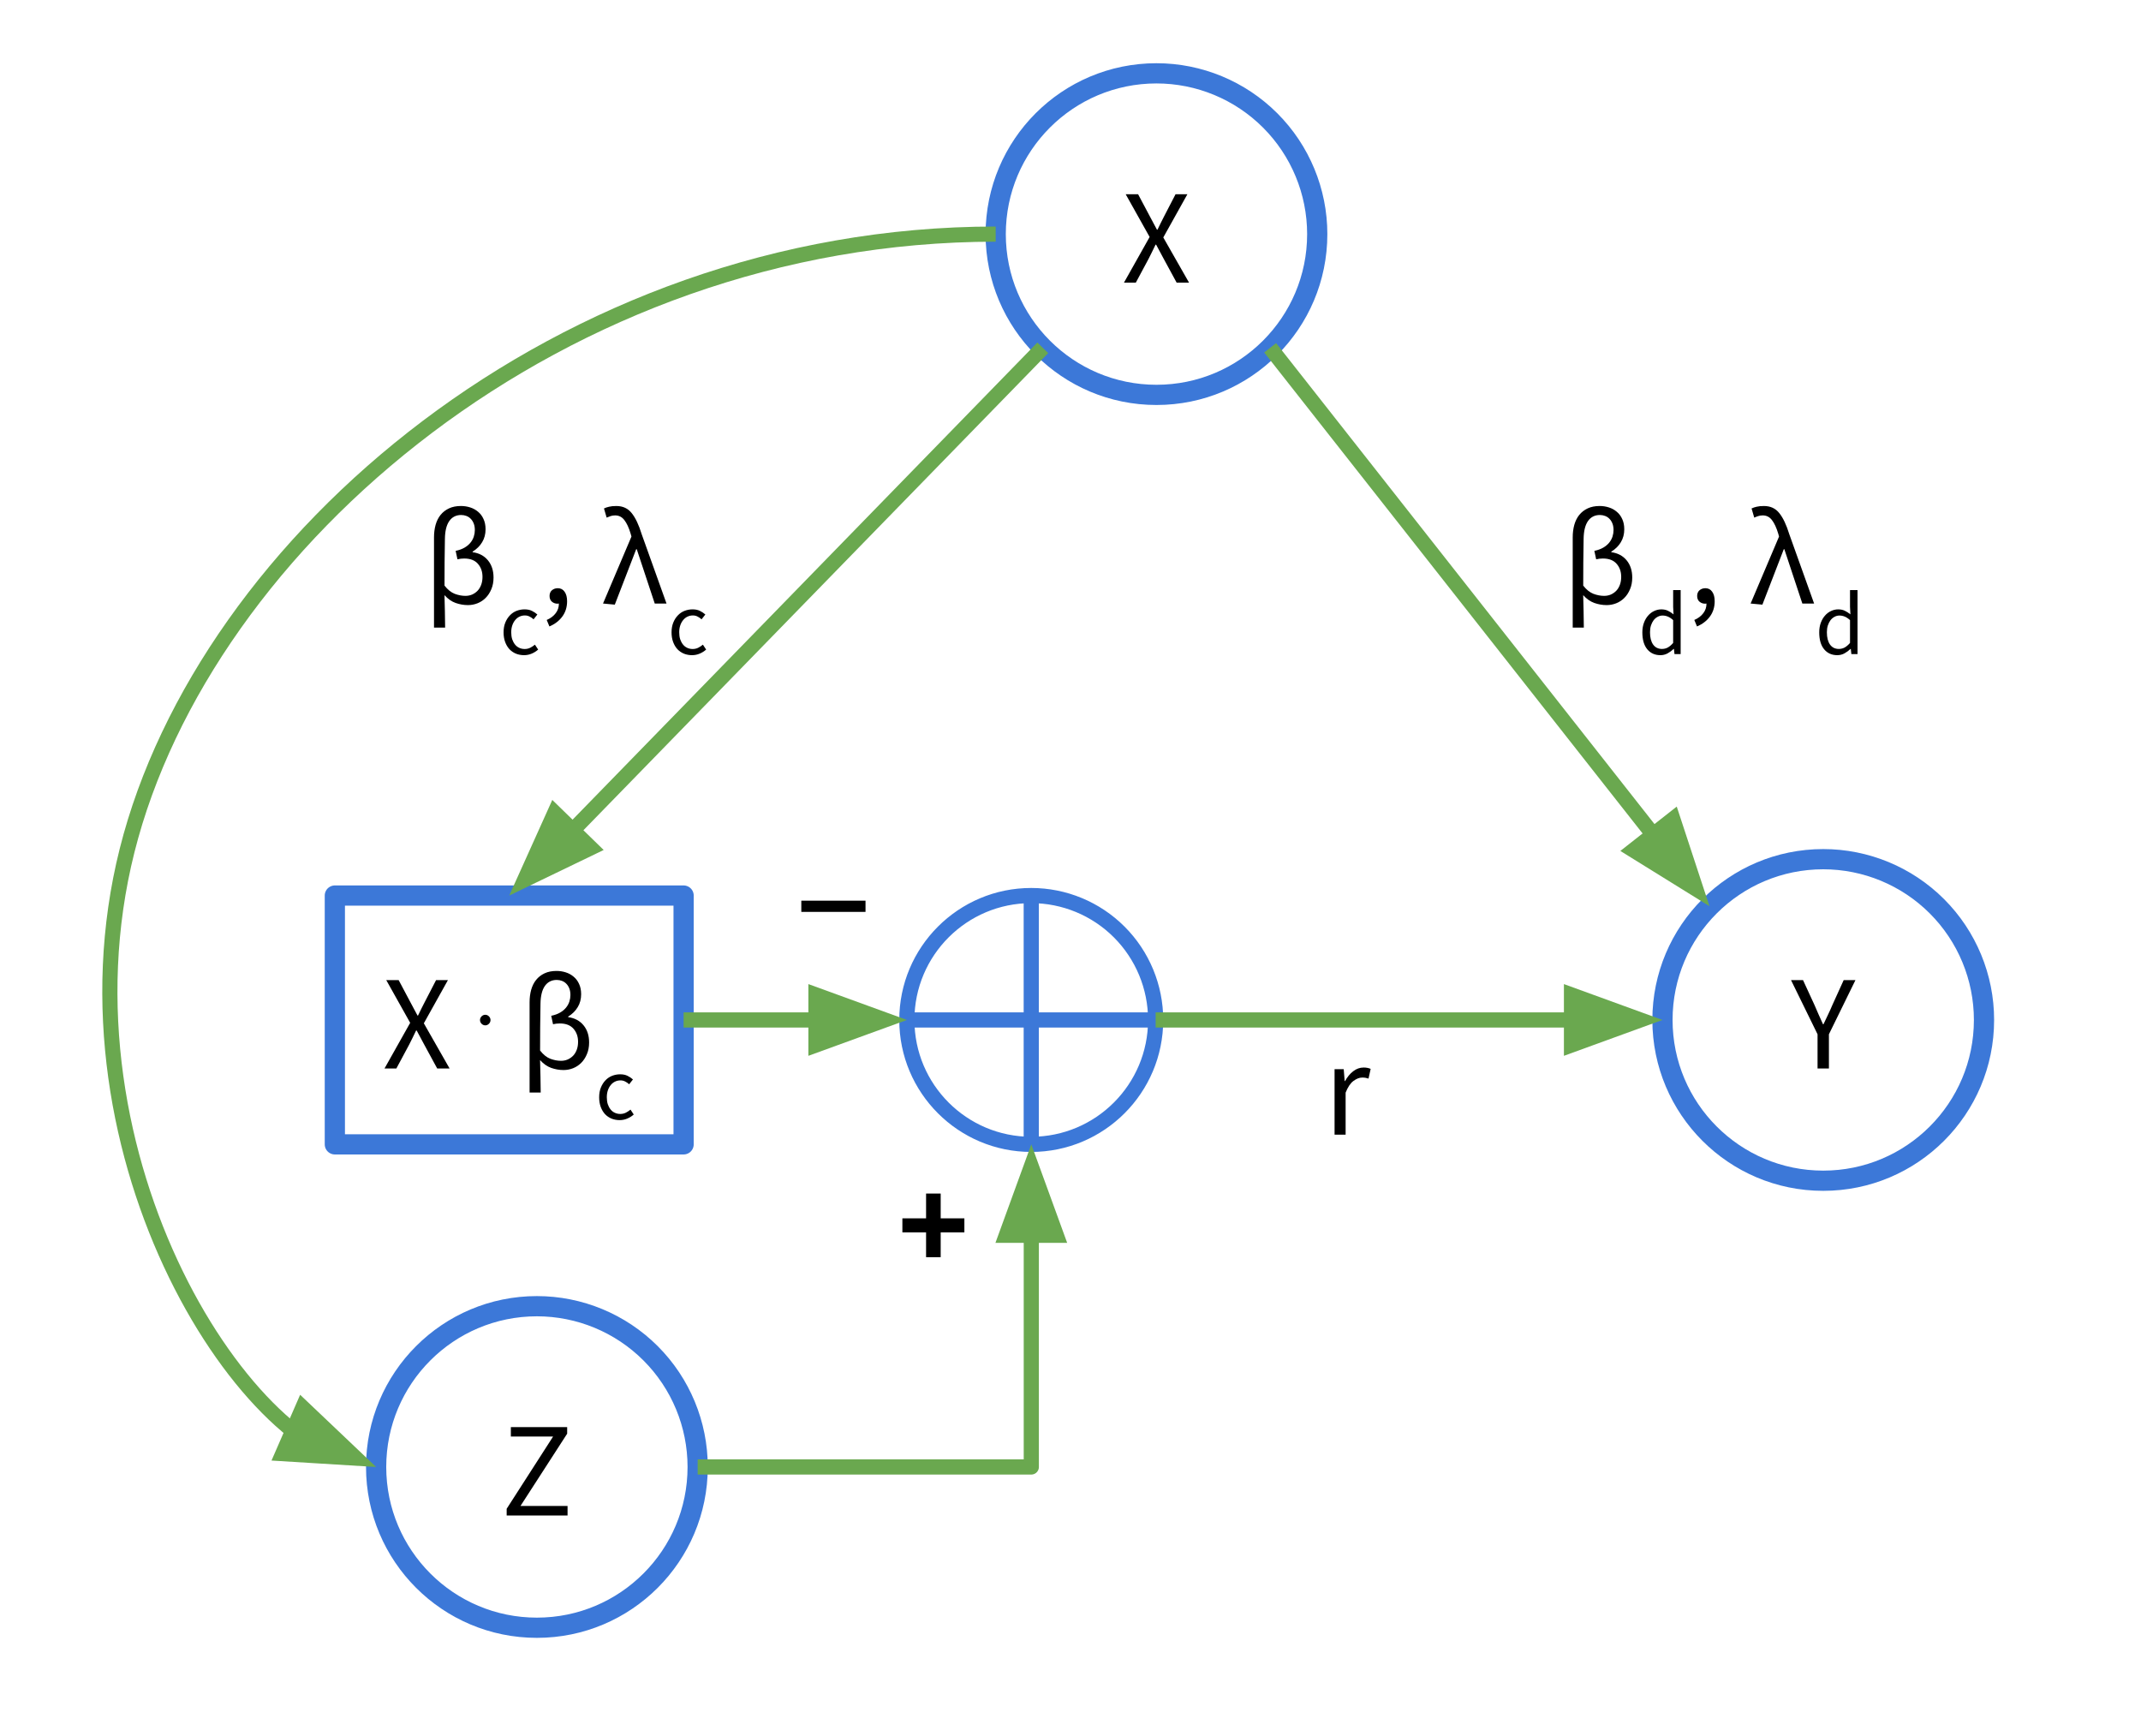
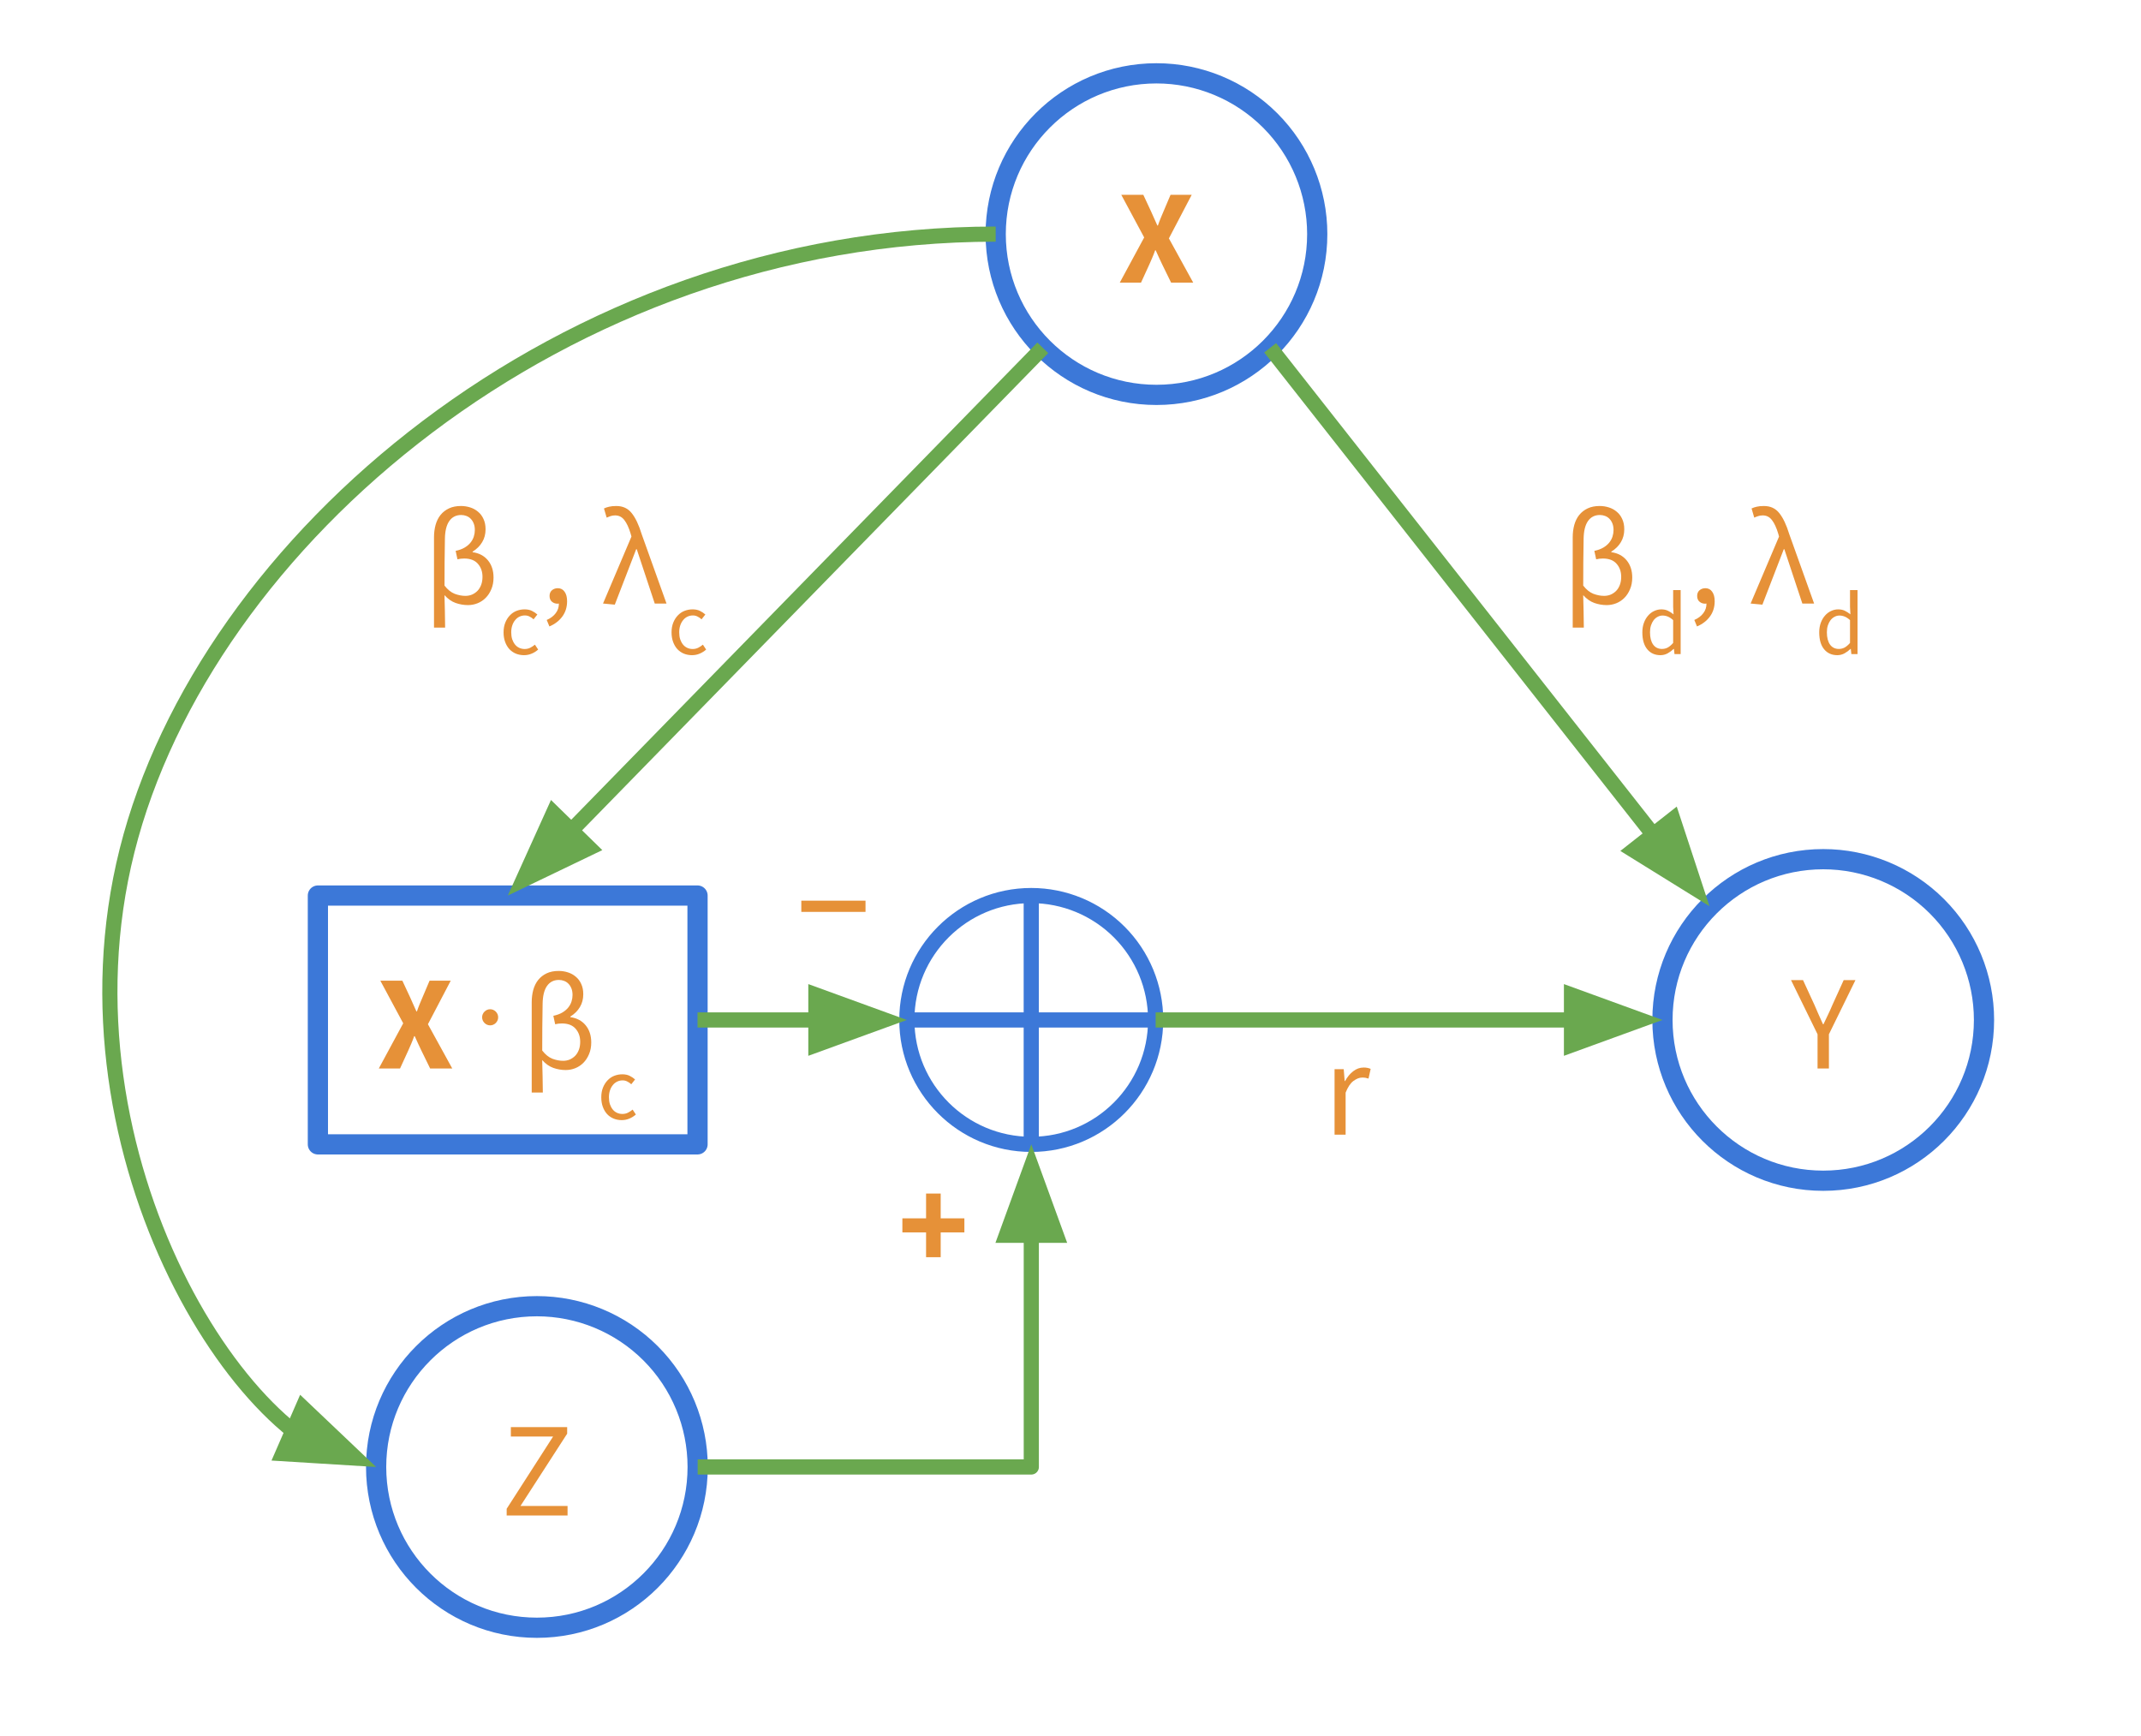
<svg xmlns="http://www.w3.org/2000/svg" version="1.1" viewBox="0.0 0.0 423.633 343.438" fill="none" stroke="none" stroke-linecap="square" stroke-miterlimit="10">
  <clipPath id="p.0">
    <path d="m0 0l423.633 0l0 343.438l-423.633 0l0 -343.438z" clip-rule="nonzero" />
  </clipPath>
  <g clip-path="url(#p.0)">
    <path fill="#000000" fill-opacity="0.0" d="m0 0l423.633 0l0 343.438l-423.633 0z" fill-rule="evenodd" />
    <path fill="#000000" fill-opacity="0.0" d="m328.947 201.806l0 0c0 -17.569 14.242 -31.811 31.811 -31.811l0 0c8.437 0 16.528 3.352 22.494 9.317c5.966 5.966 9.317 14.057 9.317 22.494l0 0c0 17.569 -14.242 31.811 -31.811 31.811l0 0c-17.569 0 -31.811 -14.242 -31.811 -31.811z" fill-rule="evenodd" />
    <path stroke="#3c78d8" stroke-width="4.0" stroke-linejoin="round" stroke-linecap="butt" d="m328.947 201.806l0 0c0 -17.569 14.242 -31.811 31.811 -31.811l0 0c8.437 0 16.528 3.352 22.494 9.317c5.966 5.966 9.317 14.057 9.317 22.494l0 0c0 17.569 -14.242 31.811 -31.811 31.811l0 0c-17.569 0 -31.811 -14.242 -31.811 -31.811z" fill-rule="evenodd" />
-     <path fill="#000000" d="m359.633 211.406l0 -6.766l-5.25 -10.719l2.375 0l2.266 4.922q0.422 0.969 0.828 1.906q0.406 0.922 0.859 1.906l0.094 0q0.453 -0.984 0.906 -1.906q0.453 -0.938 0.859 -1.906l2.234 -4.922l2.328 0l-5.25 10.719l0 6.766l-2.25 0z" fill-rule="nonzero" />
+     <path fill="#e69138" d="m359.633 211.406l0 -6.766l-5.25 -10.719l2.375 0l2.266 4.922q0.422 0.969 0.828 1.906q0.406 0.922 0.859 1.906l0.094 0q0.453 -0.984 0.906 -1.906q0.453 -0.938 0.859 -1.906l2.234 -4.922l2.328 0l-5.25 10.719l0 6.766l-2.25 0z" fill-rule="nonzero" />
    <path fill="#000000" fill-opacity="0.0" d="m197.016 46.32l0 0c0 -17.569 14.242 -31.811 31.811 -31.811l0 0c8.437 0 16.528 3.352 22.494 9.317c5.966 5.966 9.317 14.057 9.317 22.494l0 0c0 17.569 -14.242 31.811 -31.811 31.811l0 0c-17.569 0 -31.811 -14.242 -31.811 -31.811z" fill-rule="evenodd" />
    <path stroke="#3c78d8" stroke-width="4.0" stroke-linejoin="round" stroke-linecap="butt" d="m197.016 46.32l0 0c0 -17.569 14.242 -31.811 31.811 -31.811l0 0c8.437 0 16.528 3.352 22.494 9.317c5.966 5.966 9.317 14.057 9.317 22.494l0 0c0 17.569 -14.242 31.811 -31.811 31.811l0 0c-17.569 0 -31.811 -14.242 -31.811 -31.811z" fill-rule="evenodd" />
-     <path fill="#000000" d="m222.396 55.92l5.078 -9.031l-4.734 -8.453l2.453 0l2.375 4.469q0.344 0.625 0.641 1.203q0.312 0.562 0.719 1.344l0.094 0q0.375 -0.781 0.656 -1.344q0.281 -0.578 0.609 -1.203l2.312 -4.469l2.344 0l-4.766 8.547l5.094 8.938l-2.453 0l-2.562 -4.719q-0.344 -0.641 -0.703 -1.312q-0.359 -0.688 -0.797 -1.484l-0.109 0q-0.359 0.797 -0.719 1.484q-0.344 0.672 -0.656 1.312l-2.531 4.719l-2.344 0z" fill-rule="nonzero" />
+     <path fill="#e69138" d="m221.567 55.92l4.828 -8.938l-4.531 -8.438l4.359 0l1.531 3.281q0.281 0.609 0.578 1.297q0.297 0.672 0.672 1.5l0.109 0q0.281 -0.828 0.562 -1.5q0.281 -0.688 0.547 -1.297l1.391 -3.281l4.188 0l-4.516 8.625l4.812 8.75l-4.375 0l-1.734 -3.547q-0.328 -0.688 -0.641 -1.359q-0.297 -0.688 -0.672 -1.484l-0.109 0q-0.281 0.797 -0.578 1.484q-0.297 0.672 -0.594 1.359l-1.625 3.547l-4.203 0z" fill-rule="nonzero" />
    <path fill="#000000" fill-opacity="0.0" d="m74.423 290.252l0 0c0 -17.569 14.242 -31.811 31.811 -31.811l0 0c8.437 0 16.528 3.352 22.494 9.317c5.966 5.966 9.317 14.057 9.317 22.494l0 0c0 17.569 -14.242 31.811 -31.811 31.811l0 0c-17.569 0 -31.811 -14.242 -31.811 -31.811z" fill-rule="evenodd" />
    <path stroke="#3c78d8" stroke-width="4.0" stroke-linejoin="round" stroke-linecap="butt" d="m74.423 290.252l0 0c0 -17.569 14.242 -31.811 31.811 -31.811l0 0c8.437 0 16.528 3.352 22.494 9.317c5.966 5.966 9.317 14.057 9.317 22.494l0 0c0 17.569 -14.242 31.811 -31.811 31.811l0 0c-17.569 0 -31.811 -14.242 -31.811 -31.811z" fill-rule="evenodd" />
-     <path fill="#000000" d="m100.253 299.852l0 -1.328l9.188 -14.297l-8.359 0l0 -1.859l11.141 0l0 1.297l-9.234 14.297l9.312 0l0 1.891l-12.047 0z" fill-rule="nonzero" />
-     <path fill="#000000" fill-opacity="0.0" d="m66.255 177.192l69.008 0l0 49.228l-69.008 0z" fill-rule="evenodd" />
-     <path stroke="#3c78d8" stroke-width="4.0" stroke-linejoin="round" stroke-linecap="butt" d="m66.255 177.192l69.008 0l0 49.228l-69.008 0z" fill-rule="evenodd" />
-     <path fill="#000000" d="m76.083 211.406l5.078 -9.031l-4.734 -8.453l2.453 0l2.375 4.469q0.344 0.625 0.641 1.203q0.312 0.562 0.719 1.344l0.094 0q0.375 -0.781 0.656 -1.344q0.281 -0.578 0.609 -1.203l2.312 -4.469l2.344 0l-4.766 8.547l5.094 8.938l-2.453 0l-2.562 -4.719q-0.344 -0.641 -0.703 -1.312q-0.359 -0.688 -0.797 -1.484l-0.109 0q-0.359 0.797 -0.719 1.484q-0.344 0.672 -0.656 1.312l-2.531 4.719l-2.344 0z" fill-rule="nonzero" />
-     <path fill="#000000" d="m96.742 202.562q-0.312 0.312 -0.719 0.312q-0.422 0 -0.734 -0.312q-0.312 -0.312 -0.312 -0.734q0 -0.422 0.312 -0.734q0.312 -0.312 0.734 -0.312q0.406 0 0.719 0.312q0.312 0.312 0.312 0.734q0 0.422 -0.312 0.734z" fill-rule="nonzero" />
-     <path fill="#000000" d="m104.788 216.171l0 -17.859q0 -1.328 0.312 -2.469q0.328 -1.156 0.984 -1.969q0.672 -0.828 1.672 -1.297q1.0 -0.469 2.359 -0.469q0.953 0 1.828 0.281q0.891 0.281 1.562 0.859q0.688 0.562 1.078 1.438q0.406 0.859 0.406 2.031q0 1.438 -0.672 2.547q-0.656 1.109 -1.891 1.875l0 0.109q1.922 0.266 3.031 1.609q1.109 1.344 1.109 3.406q0 1.297 -0.438 2.312q-0.422 1.016 -1.125 1.719q-0.703 0.703 -1.609 1.062q-0.906 0.359 -1.891 0.359q-1.234 0 -2.438 -0.422q-1.188 -0.422 -2.203 -1.547q0.047 1.656 0.078 3.219q0.031 1.562 0.047 3.203l-2.203 0zm6.203 -6.281q0.703 0 1.312 -0.25q0.609 -0.266 1.078 -0.734q0.469 -0.484 0.734 -1.188q0.266 -0.703 0.266 -1.594q0 -1.547 -0.906 -2.578q-0.906 -1.047 -2.719 -1.047q-0.688 0 -1.328 0.156l-0.359 -1.672q1.047 -0.219 1.766 -0.641q0.719 -0.422 1.172 -0.984q0.453 -0.562 0.656 -1.203q0.203 -0.641 0.203 -1.281q0 -0.75 -0.219 -1.297q-0.219 -0.562 -0.594 -0.938q-0.359 -0.375 -0.859 -0.562q-0.484 -0.188 -1.031 -0.188q-1.516 0 -2.359 1.203q-0.828 1.203 -0.859 3.516q-0.047 2.344 -0.062 4.625q-0.016 2.281 -0.016 4.625q0.938 1.203 2.016 1.625q1.094 0.406 2.109 0.406z" fill-rule="nonzero" />
-     <path fill="#000000" d="m122.615 221.625q-0.859 0 -1.609 -0.297q-0.75 -0.312 -1.297 -0.891q-0.531 -0.578 -0.844 -1.422q-0.312 -0.844 -0.312 -1.906q0 -1.094 0.344 -1.938q0.344 -0.844 0.906 -1.422q0.562 -0.594 1.312 -0.891q0.766 -0.297 1.594 -0.297q0.859 0 1.453 0.297q0.609 0.297 1.078 0.719l-0.75 0.953q-0.375 -0.344 -0.797 -0.547q-0.406 -0.219 -0.922 -0.219q-0.594 0 -1.094 0.25q-0.484 0.234 -0.844 0.688q-0.359 0.438 -0.562 1.047q-0.203 0.609 -0.203 1.359q0 0.75 0.188 1.359q0.203 0.594 0.547 1.031q0.344 0.438 0.844 0.672q0.5 0.234 1.078 0.234q0.609 0 1.109 -0.25q0.516 -0.266 0.922 -0.609l0.641 0.969q-0.578 0.516 -1.297 0.812q-0.703 0.297 -1.484 0.297z" fill-rule="nonzero" />
-     <path fill="#000000" fill-opacity="0.0" d="m206.333 68.814l-105.575 108.378" fill-rule="evenodd" />
-     <path stroke="#6aa84f" stroke-width="3.0" stroke-linejoin="round" stroke-linecap="butt" d="m206.333 68.814l-93.015 95.484" fill-rule="evenodd" />
-     <path fill="#6aa84f" stroke="#6aa84f" stroke-width="3.0" stroke-linecap="butt" d="m109.769 160.841l-5.95 13.21l13.049 -6.294z" fill-rule="evenodd" />
+     <path fill="#e69138" d="m100.253 299.852l0 -1.328l9.188 -14.297l-8.359 0l0 -1.859l11.141 0l0 1.297l-9.234 14.297l9.312 0l0 1.891l-12.047 0z" fill-rule="nonzero" />
+     <path fill="#000000" fill-opacity="0.0" d="m62.9 177.192l75.118 0l0 49.228l-75.118 0z" fill-rule="evenodd" />
+     <path stroke="#3c78d8" stroke-width="4.0" stroke-linejoin="round" stroke-linecap="butt" d="m62.9 177.192l75.118 0l0 49.228l-75.118 0z" fill-rule="evenodd" />
+     <path fill="#e69138" d="m74.954 211.406l4.828 -8.938l-4.531 -8.438l4.359 0l1.531 3.281q0.281 0.609 0.578 1.297q0.297 0.672 0.672 1.5l0.109 0q0.281 -0.828 0.562 -1.5q0.281 -0.688 0.547 -1.297l1.391 -3.281l4.188 0l-4.516 8.625l4.812 8.75l-4.375 0l-1.734 -3.547q-0.328 -0.688 -0.641 -1.359q-0.297 -0.688 -0.672 -1.484l-0.109 0q-0.281 0.797 -0.578 1.484q-0.297 0.672 -0.594 1.359l-1.625 3.547l-4.203 0z" fill-rule="nonzero" />
+     <path fill="#e69138" d="m98.1 202.406q-0.484 0.469 -1.109 0.469q-0.641 0 -1.125 -0.469q-0.469 -0.484 -0.469 -1.125q0 -0.641 0.469 -1.125q0.484 -0.469 1.125 -0.469q0.625 0 1.109 0.469q0.469 0.484 0.469 1.125q0 0.641 -0.469 1.125z" fill-rule="nonzero" />
+     <path fill="#e69138" d="m105.209 216.171l0 -17.859q0 -1.328 0.312 -2.469q0.328 -1.156 0.984 -1.969q0.672 -0.828 1.672 -1.297q1.0 -0.469 2.359 -0.469q0.953 0 1.828 0.281q0.891 0.281 1.562 0.859q0.688 0.562 1.078 1.438q0.406 0.859 0.406 2.031q0 1.438 -0.672 2.547q-0.656 1.109 -1.891 1.875l0 0.109q1.922 0.266 3.031 1.609q1.109 1.344 1.109 3.406q0 1.297 -0.438 2.312q-0.422 1.016 -1.125 1.719q-0.703 0.703 -1.609 1.062q-0.906 0.359 -1.891 0.359q-1.234 0 -2.438 -0.422q-1.188 -0.422 -2.203 -1.547q0.047 1.656 0.078 3.219q0.031 1.562 0.047 3.203l-2.203 0zm6.203 -6.281q0.703 0 1.312 -0.25q0.609 -0.266 1.078 -0.734q0.469 -0.484 0.734 -1.188q0.266 -0.703 0.266 -1.594q0 -1.547 -0.906 -2.578q-0.906 -1.047 -2.719 -1.047q-0.688 0 -1.328 0.156l-0.359 -1.672q1.047 -0.219 1.766 -0.641q0.719 -0.422 1.172 -0.984q0.453 -0.562 0.656 -1.203q0.203 -0.641 0.203 -1.281q0 -0.75 -0.219 -1.297q-0.219 -0.562 -0.594 -0.938q-0.359 -0.375 -0.859 -0.562q-0.484 -0.188 -1.031 -0.188q-1.516 0 -2.359 1.203q-0.828 1.203 -0.859 3.516q-0.047 2.344 -0.062 4.625q-0.016 2.281 -0.016 4.625q0.938 1.203 2.016 1.625q1.094 0.406 2.109 0.406z" fill-rule="nonzero" />
+     <path fill="#e69138" d="m123.035 221.625q-0.859 0 -1.609 -0.297q-0.75 -0.312 -1.297 -0.891q-0.531 -0.578 -0.844 -1.422q-0.312 -0.844 -0.312 -1.906q0 -1.094 0.344 -1.938q0.344 -0.844 0.906 -1.422q0.562 -0.594 1.312 -0.891q0.766 -0.297 1.594 -0.297q0.859 0 1.453 0.297q0.609 0.297 1.078 0.719l-0.75 0.953q-0.375 -0.344 -0.797 -0.547q-0.406 -0.219 -0.922 -0.219q-0.594 0 -1.094 0.25q-0.484 0.234 -0.844 0.688q-0.359 0.438 -0.562 1.047q-0.203 0.609 -0.203 1.359q0 0.75 0.188 1.359q0.203 0.594 0.547 1.031q0.344 0.438 0.844 0.672q0.5 0.234 1.078 0.234q0.609 0 1.109 -0.25q0.516 -0.266 0.922 -0.609l0.641 0.969q-0.578 0.516 -1.297 0.812q-0.703 0.297 -1.484 0.297z" fill-rule="nonzero" />
+     <path fill="#000000" fill-opacity="0.0" d="m206.333 68.814l-105.858 108.378" fill-rule="evenodd" />
+     <path stroke="#6aa84f" stroke-width="3.0" stroke-linejoin="round" stroke-linecap="butt" d="m206.333 68.814l-93.281 95.501" fill-rule="evenodd" />
+     <path fill="#6aa84f" stroke="#6aa84f" stroke-width="3.0" stroke-linecap="butt" d="m109.507 160.853l-5.968 13.202l13.058 -6.277z" fill-rule="evenodd" />
    <path fill="#000000" fill-opacity="0.0" d="m251.321 68.814l86.929 110.488" fill-rule="evenodd" />
    <path stroke="#6aa84f" stroke-width="3.0" stroke-linejoin="round" stroke-linecap="butt" d="m251.321 68.814l75.799 96.342" fill-rule="evenodd" />
    <path fill="#6aa84f" stroke="#6aa84f" stroke-width="3.0" stroke-linecap="butt" d="m323.225 168.22l12.313 7.636l-4.524 -13.764z" fill-rule="evenodd" />
    <path fill="#000000" fill-opacity="0.0" d="m179.436 201.806l0 0c0 -13.594 11.02 -24.614 24.614 -24.614l0 0c6.528 0 12.789 2.593 17.405 7.209c4.616 4.616 7.209 10.877 7.209 17.405l0 0c0 13.594 -11.02 24.614 -24.614 24.614l0 0c-13.594 0 -24.614 -11.02 -24.614 -24.614z" fill-rule="evenodd" />
    <path fill="#000000" fill-opacity="0.0" d="m204.05 177.192l0 49.228m-24.614 -24.614l49.228 0" fill-rule="evenodd" />
    <path fill="#000000" fill-opacity="0.0" d="m179.436 201.806l0 0c0 -13.594 11.02 -24.614 24.614 -24.614l0 0c6.528 0 12.789 2.593 17.405 7.209c4.616 4.616 7.209 10.877 7.209 17.405l0 0c0 13.594 -11.02 24.614 -24.614 24.614l0 0c-13.594 0 -24.614 -11.02 -24.614 -24.614z" fill-rule="evenodd" />
    <path stroke="#3c78d8" stroke-width="3.0" stroke-linejoin="round" stroke-linecap="butt" d="m204.05 177.192l0 49.228m-24.614 -24.614l49.228 0" fill-rule="evenodd" />
    <path stroke="#3c78d8" stroke-width="3.0" stroke-linejoin="round" stroke-linecap="butt" d="m179.436 201.806l0 0c0 -13.594 11.02 -24.614 24.614 -24.614l0 0c6.528 0 12.789 2.593 17.405 7.209c4.616 4.616 7.209 10.877 7.209 17.405l0 0c0 13.594 -11.02 24.614 -24.614 24.614l0 0c-13.594 0 -24.614 -11.02 -24.614 -24.614z" fill-rule="evenodd" />
-     <path fill="#000000" fill-opacity="0.0" d="m135.262 201.806l44.189 0" fill-rule="evenodd" />
-     <path stroke="#6aa84f" stroke-width="3.0" stroke-linejoin="round" stroke-linecap="butt" d="m135.262 201.806l26.189 0" fill-rule="evenodd" />
-     <path fill="#6aa84f" stroke="#6aa84f" stroke-width="3.0" stroke-linecap="butt" d="m161.451 206.761l13.614 -4.955l-13.614 -4.955z" fill-rule="evenodd" />
+     <path fill="#000000" fill-opacity="0.0" d="m138.018 201.806l41.417 0" fill-rule="evenodd" />
+     <path stroke="#6aa84f" stroke-width="3.0" stroke-linejoin="round" stroke-linecap="butt" d="m138.018 201.806l23.417 0" fill-rule="evenodd" />
+     <path fill="#6aa84f" stroke="#6aa84f" stroke-width="3.0" stroke-linecap="butt" d="m161.436 206.761l13.614 -4.955l-13.614 -4.955z" fill-rule="evenodd" />
    <path fill="#000000" fill-opacity="0.0" d="m138.045 290.252l66.016 0l0 -63.843" fill-rule="evenodd" />
    <path stroke="#6aa84f" stroke-width="3.0" stroke-linejoin="round" stroke-linecap="butt" d="m138.045 290.252l66.016 0l0 -45.843" fill-rule="evenodd" />
    <path fill="#6aa84f" stroke="#6aa84f" stroke-width="3.0" stroke-linecap="butt" d="m209.016 244.409l-4.955 -13.614l-4.955 13.614z" fill-rule="evenodd" />
    <path fill="#000000" fill-opacity="0.0" d="m228.664 201.806l100.283 0" fill-rule="evenodd" />
    <path stroke="#6aa84f" stroke-width="3.0" stroke-linejoin="round" stroke-linecap="butt" d="m228.664 201.806l82.283 0" fill-rule="evenodd" />
    <path fill="#6aa84f" stroke="#6aa84f" stroke-width="3.0" stroke-linecap="butt" d="m310.947 206.761l13.614 -4.955l-13.614 -4.955z" fill-rule="evenodd" />
    <path fill="#000000" fill-opacity="0.0" d="m145.724 142.089l38.362 0l0 51.717l-38.362 0z" fill-rule="evenodd" />
-     <path fill="#000000" d="m158.554 180.424l0 -2.219l12.703 0l0 2.219l-12.703 0z" fill-rule="nonzero" />
+     <path fill="#e69138" d="m158.554 180.424l0 -2.219l12.703 0l0 2.219l-12.703 0z" fill-rule="nonzero" />
    <path fill="#000000" fill-opacity="0.0" d="m197.016 46.32c-85.937 0 -156.552 60.984 -171.874 121.969c-15.323 60.984 24.646 121.969 49.292 121.969" fill-rule="evenodd" />
    <path stroke="#6aa84f" stroke-width="3.0" stroke-linejoin="round" stroke-linecap="butt" d="m197.016 46.32c-85.937 0 -156.552 60.984 -171.874 121.969c-7.661 30.492 -1.5 60.984 9.658 83.853c5.579 11.435 12.407 20.963 19.38 27.633c0.872 0.834 1.746 1.623 2.62 2.365c0.219 0.186 0.437 0.368 0.656 0.548l0.475 0.384" fill-rule="evenodd" />
    <path fill="#6aa84f" stroke="#6aa84f" stroke-width="3.0" stroke-linecap="butt" d="m55.951 287.617l14.461 0.89l-10.505 -9.977z" fill-rule="evenodd" />
    <path fill="#000000" fill-opacity="0.0" d="m247.323 189.9l38.362 0l0 51.717l-38.362 0z" fill-rule="evenodd" />
-     <path fill="#000000" d="m264.067 224.5l0 -12.953l1.812 0l0.188 2.344l0.078 0q0.672 -1.219 1.609 -1.938q0.953 -0.734 2.062 -0.734q0.781 0 1.391 0.266l-0.422 1.922q-0.328 -0.109 -0.594 -0.156q-0.266 -0.047 -0.656 -0.047q-0.828 0 -1.734 0.672q-0.891 0.656 -1.547 2.312l0 8.312l-2.188 0z" fill-rule="nonzero" />
+     <path fill="#e69138" d="m264.067 224.5l0 -12.953l1.812 0l0.188 2.344l0.078 0q0.672 -1.219 1.609 -1.938q0.953 -0.734 2.062 -0.734q0.781 0 1.391 0.266l-0.422 1.922q-0.328 -0.109 -0.594 -0.156q-0.266 -0.047 -0.656 -0.047q-0.828 0 -1.734 0.672q-0.891 0.656 -1.547 2.312l0 8.312l-2.188 0z" fill-rule="nonzero" />
    <path fill="#000000" fill-opacity="0.0" d="m295.572 84.814l86.929 0l0 51.717l-86.929 0z" fill-rule="evenodd" />
-     <path fill="#000000" d="m311.188 124.179l0 -17.859q0 -1.328 0.312 -2.469q0.328 -1.156 0.984 -1.969q0.672 -0.828 1.672 -1.297q1.0 -0.469 2.359 -0.469q0.953 0 1.828 0.281q0.891 0.281 1.562 0.859q0.688 0.562 1.078 1.438q0.406 0.859 0.406 2.031q0 1.438 -0.672 2.547q-0.656 1.109 -1.891 1.875l0 0.109q1.922 0.266 3.031 1.609q1.109 1.344 1.109 3.406q0 1.297 -0.438 2.312q-0.422 1.016 -1.125 1.719q-0.703 0.703 -1.609 1.062q-0.906 0.359 -1.891 0.359q-1.234 0 -2.438 -0.422q-1.188 -0.422 -2.203 -1.547q0.047 1.656 0.078 3.219q0.031 1.562 0.047 3.203l-2.203 0zm6.203 -6.281q0.703 0 1.312 -0.25q0.609 -0.266 1.078 -0.734q0.469 -0.484 0.734 -1.188q0.266 -0.703 0.266 -1.594q0 -1.547 -0.906 -2.578q-0.906 -1.047 -2.719 -1.047q-0.688 0 -1.328 0.156l-0.359 -1.672q1.047 -0.219 1.766 -0.641q0.719 -0.422 1.172 -0.984q0.453 -0.562 0.656 -1.203q0.203 -0.641 0.203 -1.281q0 -0.75 -0.219 -1.297q-0.219 -0.562 -0.594 -0.938q-0.359 -0.375 -0.859 -0.562q-0.484 -0.188 -1.031 -0.188q-1.516 0 -2.359 1.203q-0.828 1.203 -0.859 3.516q-0.047 2.344 -0.062 4.625q-0.016 2.281 -0.016 4.625q0.938 1.203 2.016 1.625q1.094 0.406 2.109 0.406z" fill-rule="nonzero" />
-     <path fill="#000000" d="m328.545 129.632q-1.641 0 -2.609 -1.172q-0.969 -1.172 -0.969 -3.344q0 -1.047 0.312 -1.891q0.312 -0.844 0.828 -1.422q0.516 -0.594 1.188 -0.906q0.688 -0.328 1.422 -0.328q0.75 0 1.297 0.266q0.562 0.266 1.125 0.719l-0.078 -1.469l0 -3.328l1.484 0l0 12.656l-1.219 0l-0.109 -1.016l-0.062 0q-0.516 0.5 -1.188 0.875q-0.656 0.359 -1.422 0.359zm0.312 -1.234q0.609 0 1.141 -0.281q0.531 -0.297 1.062 -0.906l0 -4.516q-0.547 -0.5 -1.062 -0.703q-0.5 -0.203 -1.031 -0.203q-0.516 0 -0.969 0.25q-0.453 0.234 -0.797 0.672q-0.328 0.438 -0.531 1.047q-0.188 0.594 -0.188 1.344q0 1.562 0.625 2.438q0.625 0.859 1.75 0.859z" fill-rule="nonzero" />
-     <path fill="#000000" d="m335.78 123.945l-0.531 -1.281q1.156 -0.5 1.781 -1.344q0.641 -0.844 0.625 -1.906q-0.078 0.031 -0.266 0.031q-0.641 0 -1.109 -0.391q-0.469 -0.391 -0.469 -1.141q0 -0.719 0.469 -1.125q0.484 -0.406 1.156 -0.406q0.859 0 1.344 0.688q0.5 0.688 0.5 1.891q0 1.734 -0.938 3.016q-0.938 1.281 -2.562 1.969zm12.937 -4.312l-2.328 -0.219l5.625 -13.25l-0.156 -0.562q-0.531 -1.781 -1.25 -2.703q-0.703 -0.922 -1.812 -0.922q-0.531 0 -0.922 0.141q-0.391 0.125 -0.766 0.297l-0.531 -1.812q0.453 -0.219 1.016 -0.344q0.562 -0.141 1.438 -0.141q1.922 0 3.031 1.406q1.125 1.391 1.984 4.188l4.906 13.703l-2.328 0l-3.562 -10.75l-0.109 0l-4.234 10.969z" fill-rule="nonzero" />
-     <path fill="#000000" d="m363.542 129.632q-1.641 0 -2.609 -1.172q-0.969 -1.172 -0.969 -3.344q0 -1.047 0.312 -1.891q0.312 -0.844 0.828 -1.422q0.516 -0.594 1.188 -0.906q0.688 -0.328 1.422 -0.328q0.75 0 1.297 0.266q0.562 0.266 1.125 0.719l-0.078 -1.469l0 -3.328l1.484 0l0 12.656l-1.219 0l-0.109 -1.016l-0.062 0q-0.516 0.5 -1.188 0.875q-0.656 0.359 -1.422 0.359zm0.312 -1.234q0.609 0 1.141 -0.281q0.531 -0.297 1.062 -0.906l0 -4.516q-0.547 -0.5 -1.062 -0.703q-0.5 -0.203 -1.031 -0.203q-0.516 0 -0.969 0.25q-0.453 0.234 -0.797 0.672q-0.328 0.438 -0.531 1.047q-0.188 0.594 -0.188 1.344q0 1.562 0.625 2.438q0.625 0.859 1.75 0.859z" fill-rule="nonzero" />
+     <path fill="#e69138" d="m311.188 124.179l0 -17.859q0 -1.328 0.312 -2.469q0.328 -1.156 0.984 -1.969q0.672 -0.828 1.672 -1.297q1.0 -0.469 2.359 -0.469q0.953 0 1.828 0.281q0.891 0.281 1.562 0.859q0.688 0.562 1.078 1.438q0.406 0.859 0.406 2.031q0 1.438 -0.672 2.547q-0.656 1.109 -1.891 1.875l0 0.109q1.922 0.266 3.031 1.609q1.109 1.344 1.109 3.406q0 1.297 -0.438 2.312q-0.422 1.016 -1.125 1.719q-0.703 0.703 -1.609 1.062q-0.906 0.359 -1.891 0.359q-1.234 0 -2.438 -0.422q-1.188 -0.422 -2.203 -1.547q0.047 1.656 0.078 3.219q0.031 1.562 0.047 3.203l-2.203 0zm6.203 -6.281q0.703 0 1.312 -0.25q0.609 -0.266 1.078 -0.734q0.469 -0.484 0.734 -1.188q0.266 -0.703 0.266 -1.594q0 -1.547 -0.906 -2.578q-0.906 -1.047 -2.719 -1.047q-0.688 0 -1.328 0.156l-0.359 -1.672q1.047 -0.219 1.766 -0.641q0.719 -0.422 1.172 -0.984q0.453 -0.562 0.656 -1.203q0.203 -0.641 0.203 -1.281q0 -0.75 -0.219 -1.297q-0.219 -0.562 -0.594 -0.938q-0.359 -0.375 -0.859 -0.562q-0.484 -0.188 -1.031 -0.188q-1.516 0 -2.359 1.203q-0.828 1.203 -0.859 3.516q-0.047 2.344 -0.062 4.625q-0.016 2.281 -0.016 4.625q0.938 1.203 2.016 1.625q1.094 0.406 2.109 0.406z" fill-rule="nonzero" />
+     <path fill="#e69138" d="m328.545 129.632q-1.641 0 -2.609 -1.172q-0.969 -1.172 -0.969 -3.344q0 -1.047 0.312 -1.891q0.312 -0.844 0.828 -1.422q0.516 -0.594 1.188 -0.906q0.688 -0.328 1.422 -0.328q0.75 0 1.297 0.266q0.562 0.266 1.125 0.719l-0.078 -1.469l0 -3.328l1.484 0l0 12.656l-1.219 0l-0.109 -1.016l-0.062 0q-0.516 0.5 -1.188 0.875q-0.656 0.359 -1.422 0.359zm0.312 -1.234q0.609 0 1.141 -0.281q0.531 -0.297 1.062 -0.906l0 -4.516q-0.547 -0.5 -1.062 -0.703q-0.5 -0.203 -1.031 -0.203q-0.516 0 -0.969 0.25q-0.453 0.234 -0.797 0.672q-0.328 0.438 -0.531 1.047q-0.188 0.594 -0.188 1.344q0 1.562 0.625 2.438q0.625 0.859 1.75 0.859z" fill-rule="nonzero" />
+     <path fill="#e69138" d="m335.78 123.945l-0.531 -1.281q1.156 -0.5 1.781 -1.344q0.641 -0.844 0.625 -1.906q-0.078 0.031 -0.266 0.031q-0.641 0 -1.109 -0.391q-0.469 -0.391 -0.469 -1.141q0 -0.719 0.469 -1.125q0.484 -0.406 1.156 -0.406q0.859 0 1.344 0.688q0.5 0.688 0.5 1.891q0 1.734 -0.938 3.016q-0.938 1.281 -2.562 1.969zm12.937 -4.312l-2.328 -0.219l5.625 -13.25l-0.156 -0.562q-0.531 -1.781 -1.25 -2.703q-0.703 -0.922 -1.812 -0.922q-0.531 0 -0.922 0.141q-0.391 0.125 -0.766 0.297l-0.531 -1.812q0.453 -0.219 1.016 -0.344q0.562 -0.141 1.438 -0.141q1.922 0 3.031 1.406q1.125 1.391 1.984 4.188l4.906 13.703l-2.328 0l-3.562 -10.75l-0.109 0l-4.234 10.969z" fill-rule="nonzero" />
+     <path fill="#e69138" d="m363.542 129.632q-1.641 0 -2.609 -1.172q-0.969 -1.172 -0.969 -3.344q0 -1.047 0.312 -1.891q0.312 -0.844 0.828 -1.422q0.516 -0.594 1.188 -0.906q0.688 -0.328 1.422 -0.328q0.75 0 1.297 0.266q0.562 0.266 1.125 0.719l-0.078 -1.469l0 -3.328l1.484 0l0 12.656l-1.219 0l-0.109 -1.016l-0.062 0q-0.516 0.5 -1.188 0.875q-0.656 0.359 -1.422 0.359zm0.312 -1.234q0.609 0 1.141 -0.281q0.531 -0.297 1.062 -0.906l0 -4.516q-0.547 -0.5 -1.062 -0.703q-0.5 -0.203 -1.031 -0.203q-0.516 0 -0.969 0.25q-0.453 0.234 -0.797 0.672q-0.328 0.438 -0.531 1.047q-0.188 0.594 -0.188 1.344q0 1.562 0.625 2.438q0.625 0.859 1.75 0.859z" fill-rule="nonzero" />
    <path fill="#000000" fill-opacity="0.0" d="m165.503 216.646l38.362 0l0 51.717l-38.362 0z" fill-rule="evenodd" />
-     <path fill="#000000" d="m183.24 248.746l0 -4.906l-4.688 0l0 -2.781l4.688 0l0 -4.906l2.891 0l0 4.906l4.688 0l0 2.781l-4.688 0l0 4.906l-2.891 0z" fill-rule="nonzero" />
+     <path fill="#e69138" d="m183.24 248.746l0 -4.906l-4.688 0l0 -2.781l4.688 0l0 -4.906l2.891 0l0 4.906l4.688 0l0 2.781l-4.688 0l0 4.906l-2.891 0z" fill-rule="nonzero" />
    <path fill="#000000" fill-opacity="0.0" d="m68.501 84.814l86.929 0l0 51.717l-86.929 0z" fill-rule="evenodd" />
-     <path fill="#000000" d="m85.876 124.179l0 -17.859q0 -1.328 0.312 -2.469q0.328 -1.156 0.984 -1.969q0.672 -0.828 1.672 -1.297q1.0 -0.469 2.359 -0.469q0.953 0 1.828 0.281q0.891 0.281 1.562 0.859q0.688 0.562 1.078 1.438q0.406 0.859 0.406 2.031q0 1.438 -0.672 2.547q-0.656 1.109 -1.891 1.875l0 0.109q1.922 0.266 3.031 1.609q1.109 1.344 1.109 3.406q0 1.297 -0.438 2.312q-0.422 1.016 -1.125 1.719q-0.703 0.703 -1.609 1.062q-0.906 0.359 -1.891 0.359q-1.234 0 -2.438 -0.422q-1.188 -0.422 -2.203 -1.547q0.047 1.656 0.078 3.219q0.031 1.562 0.047 3.203l-2.203 0zm6.203 -6.281q0.703 0 1.312 -0.25q0.609 -0.266 1.078 -0.734q0.469 -0.484 0.734 -1.188q0.266 -0.703 0.266 -1.594q0 -1.547 -0.906 -2.578q-0.906 -1.047 -2.719 -1.047q-0.688 0 -1.328 0.156l-0.359 -1.672q1.047 -0.219 1.766 -0.641q0.719 -0.422 1.172 -0.984q0.453 -0.562 0.656 -1.203q0.203 -0.641 0.203 -1.281q0 -0.75 -0.219 -1.297q-0.219 -0.562 -0.594 -0.938q-0.359 -0.375 -0.859 -0.562q-0.484 -0.188 -1.031 -0.188q-1.516 0 -2.359 1.203q-0.828 1.203 -0.859 3.516q-0.047 2.344 -0.062 4.625q-0.016 2.281 -0.016 4.625q0.938 1.203 2.016 1.625q1.094 0.406 2.109 0.406z" fill-rule="nonzero" />
-     <path fill="#000000" d="m103.702 129.632q-0.859 0 -1.609 -0.297q-0.75 -0.312 -1.297 -0.891q-0.531 -0.578 -0.844 -1.422q-0.312 -0.844 -0.312 -1.906q0 -1.094 0.344 -1.938q0.344 -0.844 0.906 -1.422q0.562 -0.594 1.312 -0.891q0.766 -0.297 1.594 -0.297q0.859 0 1.453 0.297q0.609 0.297 1.078 0.719l-0.75 0.953q-0.375 -0.344 -0.797 -0.547q-0.406 -0.219 -0.922 -0.219q-0.594 0 -1.094 0.25q-0.484 0.234 -0.844 0.688q-0.359 0.438 -0.562 1.047q-0.203 0.609 -0.203 1.359q0 0.75 0.188 1.359q0.203 0.594 0.547 1.031q0.344 0.438 0.844 0.672q0.5 0.234 1.078 0.234q0.609 0 1.109 -0.25q0.516 -0.266 0.922 -0.609l0.641 0.969q-0.578 0.516 -1.297 0.812q-0.703 0.297 -1.484 0.297z" fill-rule="nonzero" />
-     <path fill="#000000" d="m108.709 123.945l-0.531 -1.281q1.156 -0.5 1.781 -1.344q0.641 -0.844 0.625 -1.906q-0.078 0.031 -0.266 0.031q-0.641 0 -1.109 -0.391q-0.469 -0.391 -0.469 -1.141q0 -0.719 0.469 -1.125q0.484 -0.406 1.156 -0.406q0.859 0 1.344 0.688q0.5 0.688 0.5 1.891q0 1.734 -0.938 3.016q-0.938 1.281 -2.562 1.969zm12.937 -4.312l-2.328 -0.219l5.625 -13.25l-0.156 -0.562q-0.531 -1.781 -1.25 -2.703q-0.703 -0.922 -1.812 -0.922q-0.531 0 -0.922 0.141q-0.391 0.125 -0.766 0.297l-0.531 -1.812q0.453 -0.219 1.016 -0.344q0.562 -0.141 1.438 -0.141q1.922 0 3.031 1.406q1.125 1.391 1.984 4.188l4.906 13.703l-2.328 0l-3.562 -10.75l-0.109 0l-4.234 10.969z" fill-rule="nonzero" />
-     <path fill="#000000" d="m136.94 129.632q-0.859 0 -1.609 -0.297q-0.75 -0.312 -1.297 -0.891q-0.531 -0.578 -0.844 -1.422q-0.312 -0.844 -0.312 -1.906q0 -1.094 0.344 -1.938q0.344 -0.844 0.906 -1.422q0.562 -0.594 1.312 -0.891q0.766 -0.297 1.594 -0.297q0.859 0 1.453 0.297q0.609 0.297 1.078 0.719l-0.75 0.953q-0.375 -0.344 -0.797 -0.547q-0.406 -0.219 -0.922 -0.219q-0.594 0 -1.094 0.25q-0.484 0.234 -0.844 0.688q-0.359 0.438 -0.562 1.047q-0.203 0.609 -0.203 1.359q0 0.75 0.188 1.359q0.203 0.594 0.547 1.031q0.344 0.438 0.844 0.672q0.5 0.234 1.078 0.234q0.609 0 1.109 -0.25q0.516 -0.266 0.922 -0.609l0.641 0.969q-0.578 0.516 -1.297 0.812q-0.703 0.297 -1.484 0.297z" fill-rule="nonzero" />
+     <path fill="#e69138" d="m85.876 124.179l0 -17.859q0 -1.328 0.312 -2.469q0.328 -1.156 0.984 -1.969q0.672 -0.828 1.672 -1.297q1.0 -0.469 2.359 -0.469q0.953 0 1.828 0.281q0.891 0.281 1.562 0.859q0.688 0.562 1.078 1.438q0.406 0.859 0.406 2.031q0 1.438 -0.672 2.547q-0.656 1.109 -1.891 1.875l0 0.109q1.922 0.266 3.031 1.609q1.109 1.344 1.109 3.406q0 1.297 -0.438 2.312q-0.422 1.016 -1.125 1.719q-0.703 0.703 -1.609 1.062q-0.906 0.359 -1.891 0.359q-1.234 0 -2.438 -0.422q-1.188 -0.422 -2.203 -1.547q0.047 1.656 0.078 3.219q0.031 1.562 0.047 3.203l-2.203 0zm6.203 -6.281q0.703 0 1.312 -0.25q0.609 -0.266 1.078 -0.734q0.469 -0.484 0.734 -1.188q0.266 -0.703 0.266 -1.594q0 -1.547 -0.906 -2.578q-0.906 -1.047 -2.719 -1.047q-0.688 0 -1.328 0.156l-0.359 -1.672q1.047 -0.219 1.766 -0.641q0.719 -0.422 1.172 -0.984q0.453 -0.562 0.656 -1.203q0.203 -0.641 0.203 -1.281q0 -0.75 -0.219 -1.297q-0.219 -0.562 -0.594 -0.938q-0.359 -0.375 -0.859 -0.562q-0.484 -0.188 -1.031 -0.188q-1.516 0 -2.359 1.203q-0.828 1.203 -0.859 3.516q-0.047 2.344 -0.062 4.625q-0.016 2.281 -0.016 4.625q0.938 1.203 2.016 1.625q1.094 0.406 2.109 0.406z" fill-rule="nonzero" />
+     <path fill="#e69138" d="m103.702 129.632q-0.859 0 -1.609 -0.297q-0.75 -0.312 -1.297 -0.891q-0.531 -0.578 -0.844 -1.422q-0.312 -0.844 -0.312 -1.906q0 -1.094 0.344 -1.938q0.344 -0.844 0.906 -1.422q0.562 -0.594 1.312 -0.891q0.766 -0.297 1.594 -0.297q0.859 0 1.453 0.297q0.609 0.297 1.078 0.719l-0.75 0.953q-0.375 -0.344 -0.797 -0.547q-0.406 -0.219 -0.922 -0.219q-0.594 0 -1.094 0.25q-0.484 0.234 -0.844 0.688q-0.359 0.438 -0.562 1.047q-0.203 0.609 -0.203 1.359q0 0.75 0.188 1.359q0.203 0.594 0.547 1.031q0.344 0.438 0.844 0.672q0.5 0.234 1.078 0.234q0.609 0 1.109 -0.25q0.516 -0.266 0.922 -0.609l0.641 0.969q-0.578 0.516 -1.297 0.812q-0.703 0.297 -1.484 0.297z" fill-rule="nonzero" />
+     <path fill="#e69138" d="m108.709 123.945l-0.531 -1.281q1.156 -0.5 1.781 -1.344q0.641 -0.844 0.625 -1.906q-0.078 0.031 -0.266 0.031q-0.641 0 -1.109 -0.391q-0.469 -0.391 -0.469 -1.141q0 -0.719 0.469 -1.125q0.484 -0.406 1.156 -0.406q0.859 0 1.344 0.688q0.5 0.688 0.5 1.891q0 1.734 -0.938 3.016q-0.938 1.281 -2.562 1.969zm12.937 -4.312l-2.328 -0.219l5.625 -13.25l-0.156 -0.562q-0.531 -1.781 -1.25 -2.703q-0.703 -0.922 -1.812 -0.922q-0.531 0 -0.922 0.141q-0.391 0.125 -0.766 0.297l-0.531 -1.812q0.453 -0.219 1.016 -0.344q0.562 -0.141 1.438 -0.141q1.922 0 3.031 1.406q1.125 1.391 1.984 4.188l4.906 13.703l-2.328 0l-3.562 -10.75l-0.109 0l-4.234 10.969z" fill-rule="nonzero" />
+     <path fill="#e69138" d="m136.94 129.632q-0.859 0 -1.609 -0.297q-0.75 -0.312 -1.297 -0.891q-0.531 -0.578 -0.844 -1.422q-0.312 -0.844 -0.312 -1.906q0 -1.094 0.344 -1.938q0.344 -0.844 0.906 -1.422q0.562 -0.594 1.312 -0.891q0.766 -0.297 1.594 -0.297q0.859 0 1.453 0.297q0.609 0.297 1.078 0.719l-0.75 0.953q-0.375 -0.344 -0.797 -0.547q-0.406 -0.219 -0.922 -0.219q-0.594 0 -1.094 0.25q-0.484 0.234 -0.844 0.688q-0.359 0.438 -0.562 1.047q-0.203 0.609 -0.203 1.359q0 0.75 0.188 1.359q0.203 0.594 0.547 1.031q0.344 0.438 0.844 0.672q0.5 0.234 1.078 0.234q0.609 0 1.109 -0.25q0.516 -0.266 0.922 -0.609l0.641 0.969q-0.578 0.516 -1.297 0.812q-0.703 0.297 -1.484 0.297z" fill-rule="nonzero" />
  </g>
</svg>
